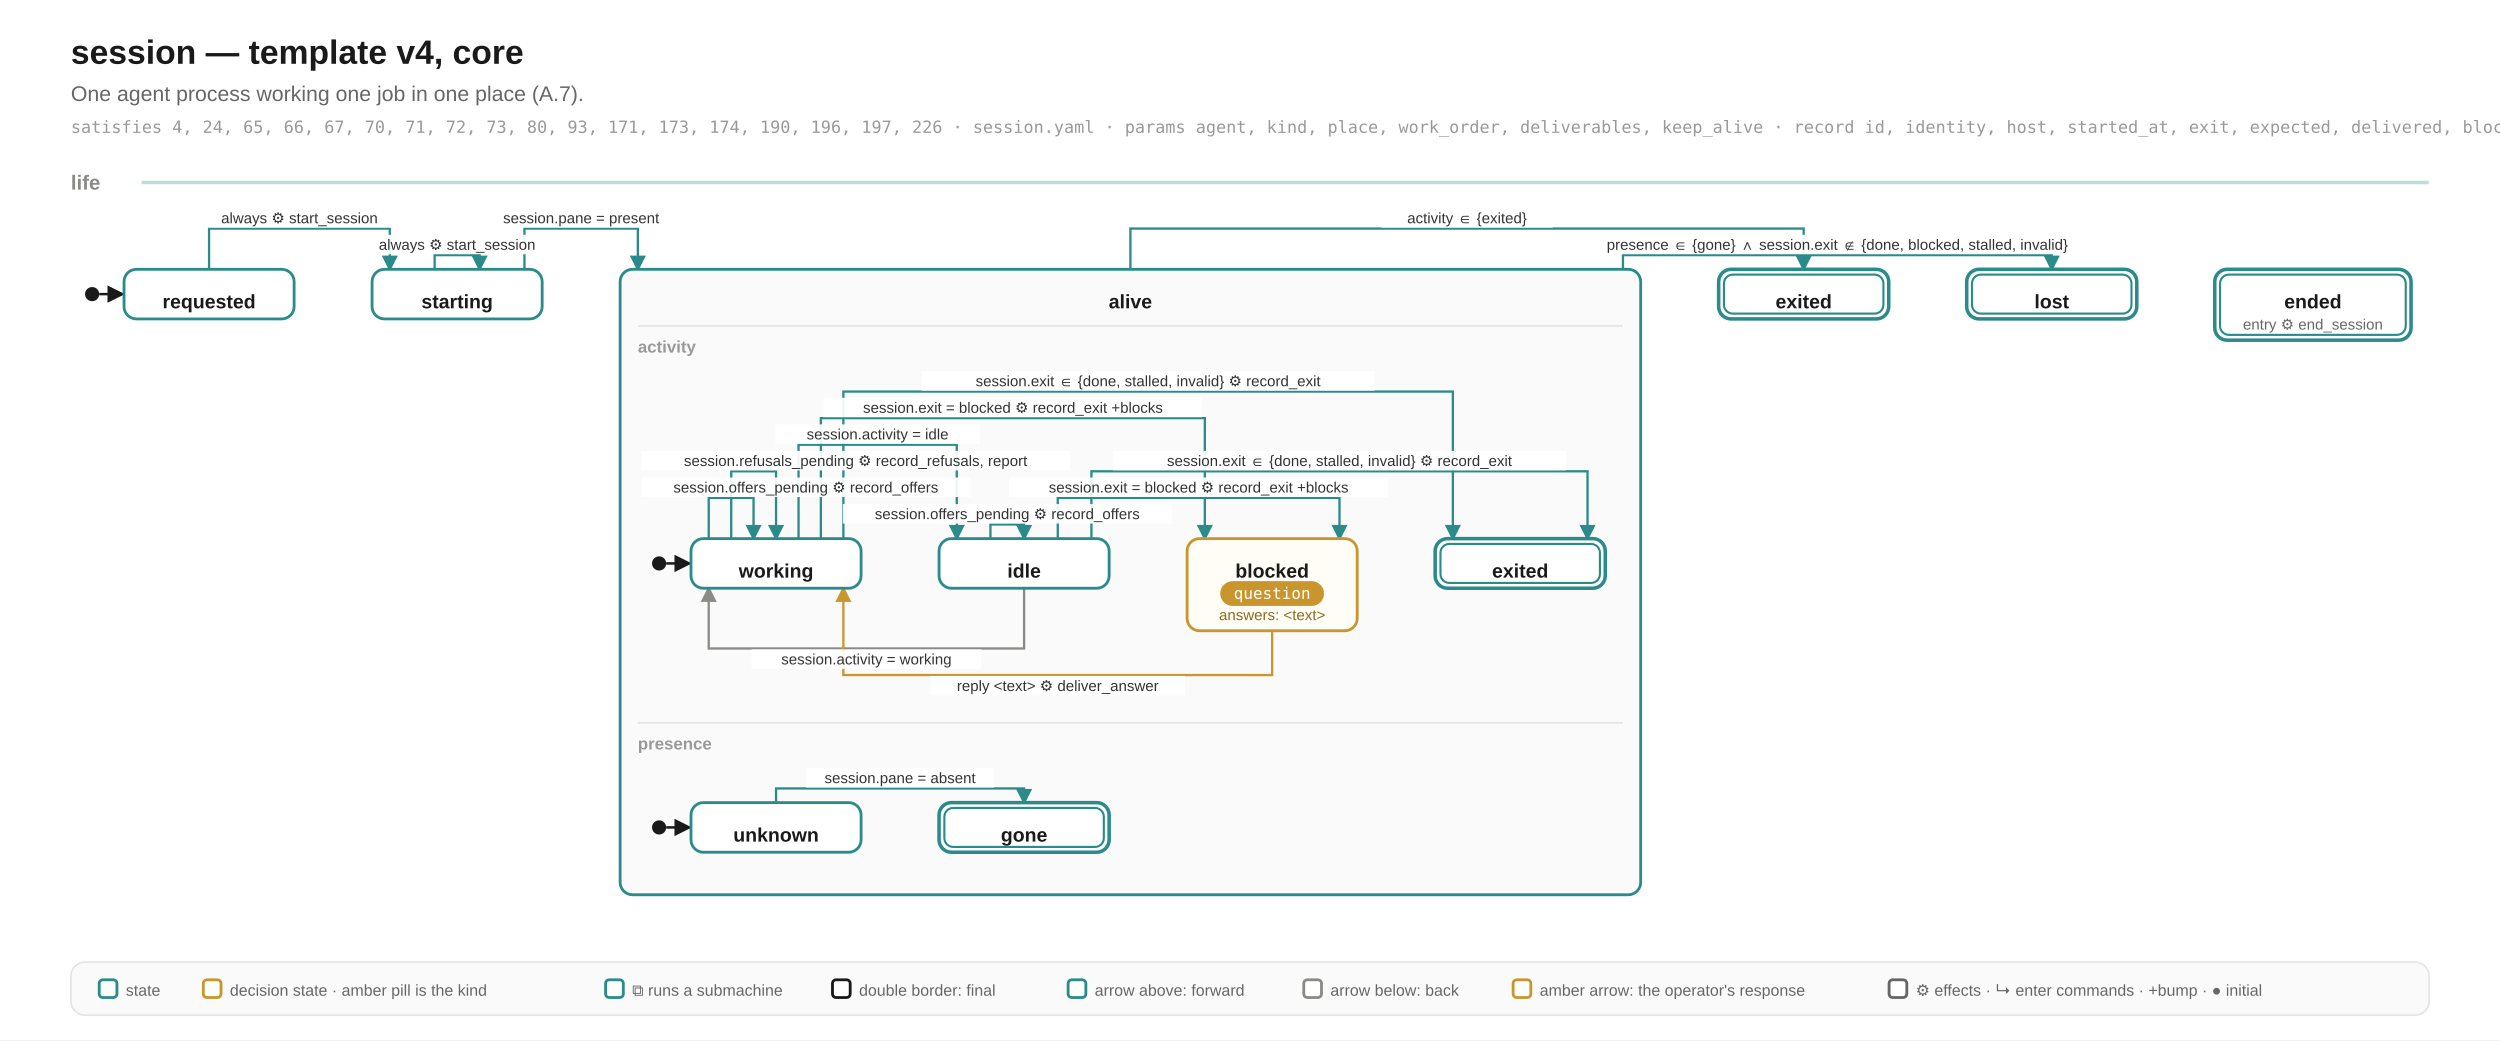
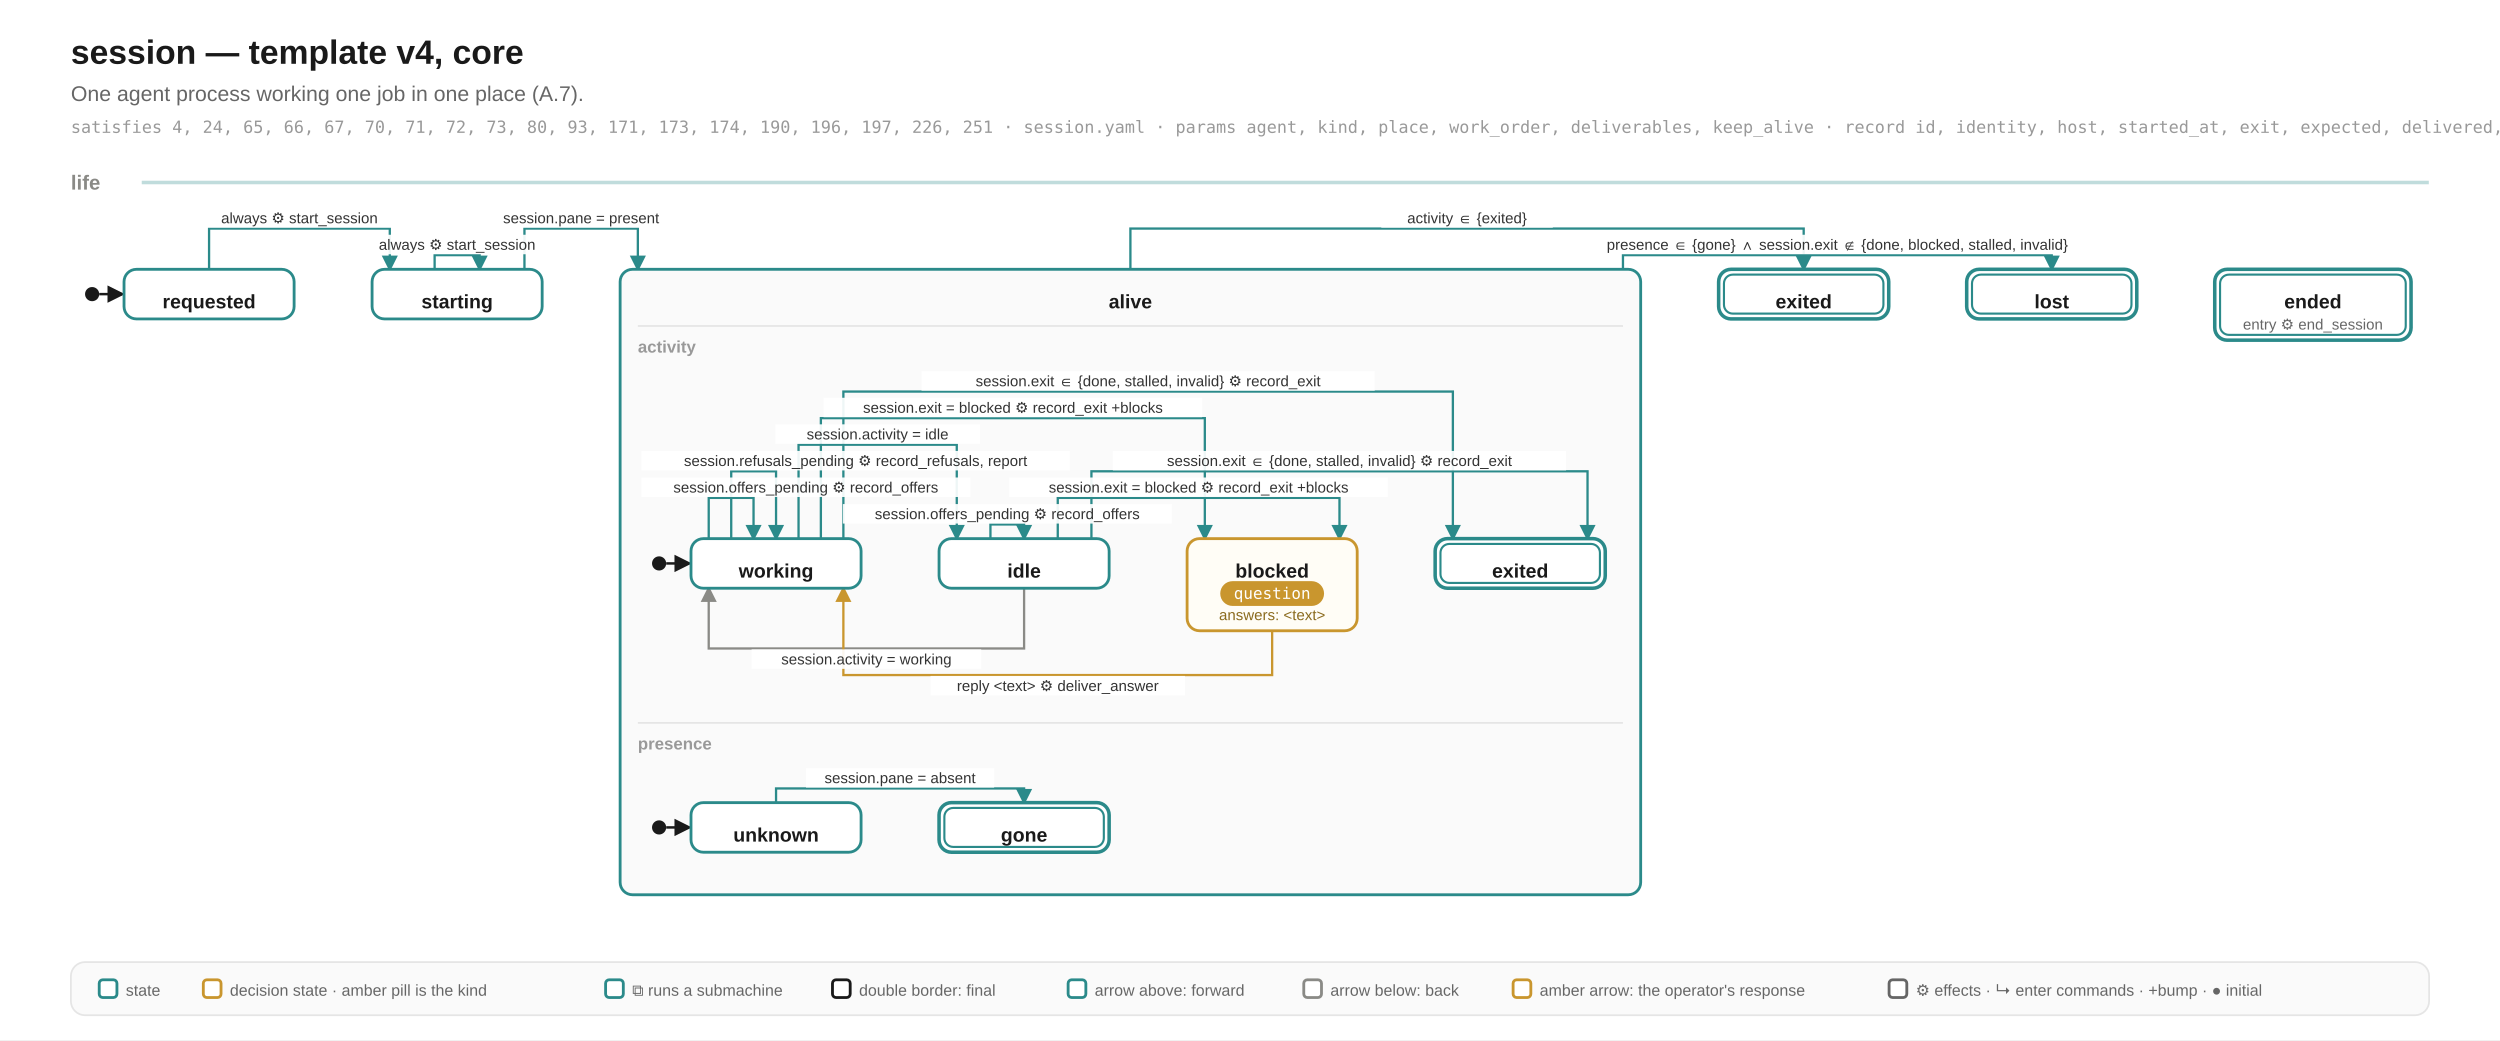
<svg xmlns="http://www.w3.org/2000/svg" width="1411" height="587" viewBox="0 0 1411 587" font-family="-apple-system, 'Helvetica Neue', Arial, sans-serif">
  <defs>
    <marker id="mB" viewBox="0 0 10 10" refX="8.5" refY="5" markerWidth="7" markerHeight="7" orient="auto-start-reverse">
      <path d="M0 0L10 5L0 10z" fill="#4a7fb5" />
    </marker>
    <marker id="mT" viewBox="0 0 10 10" refX="8.5" refY="5" markerWidth="7" markerHeight="7" orient="auto-start-reverse">
      <path d="M0 0L10 5L0 10z" fill="#2b8a8a" />
    </marker>
    <marker id="mG" viewBox="0 0 10 10" refX="8.5" refY="5" markerWidth="7" markerHeight="7" orient="auto-start-reverse">
      <path d="M0 0L10 5L0 10z" fill="#8a8a86" />
    </marker>
    <marker id="mA" viewBox="0 0 10 10" refX="8.5" refY="5" markerWidth="7" markerHeight="7" orient="auto-start-reverse">
      <path d="M0 0L10 5L0 10z" fill="#c9962e" />
    </marker>
    <marker id="mI" viewBox="0 0 10 10" refX="8.5" refY="5" markerWidth="7" markerHeight="7" orient="auto-start-reverse">
      <path d="M0 0L10 5L0 10z" fill="#1a1a1a" />
    </marker>
  </defs>
  <rect width="1411" height="587" fill="#fff" />
  <text x="40" y="36" font-size="19" font-weight="700" fill="#1a1a1a">session — template v4, core</text>
  <text x="40" y="57" font-size="12" fill="#666">One agent process working one job in one place (A.7).</text>
-   <text x="40" y="75" font-size="9.5" font-family="monospace" fill="#999">satisfies 4, 24, 65, 66, 67, 70, 71, 72, 73, 80, 93, 171, 173, 174, 190, 196, 197, 226 · session.yaml · params agent, kind, place, work_order, deliverables, keep_alive · record id, identity, host, started_at, exit, expected, delivered, blocks</text>
+   <text x="40" y="75" font-size="9.5" font-family="monospace" fill="#999">satisfies 4, 24, 65, 66, 67, 70, 71, 72, 73, 80, 93, 171, 173, 174, 190, 196, 197, 226, 251 · session.yaml · params agent, kind, place, work_order, deliverables, keep_alive · record id, identity, host, started_at, exit, expected, delivered, blocks</text>
  <text x="40" y="107" font-size="11.5" font-weight="700" fill="#8a8a86">life</text>
  <line x1="80" y1="103" x2="1370.825" y2="103" stroke="#2b8a8a" stroke-width="2" opacity="0.3" />
  <circle cx="52.0" cy="166.0" r="4" fill="#1a1a1a" />
  <line x1="56.0" y1="166.0" x2="69.0" y2="166.0" stroke="#1a1a1a" stroke-width="1.4" marker-end="url(#mI)" />
  <path d="M118.0,152.0 V129.0 H220.0 V152.0" fill="none" stroke="#2b8a8a" stroke-width="1.3" marker-end="url(#mT)" />
  <path d="M296.0,152.0 V129.0 H360.0 V152.0" fill="none" stroke="#2b8a8a" stroke-width="1.3" marker-end="url(#mT)" />
  <path d="M245.3,152.0 V144.0 H270.7 V152.0" fill="none" stroke="#2b8a8a" stroke-width="1.3" marker-end="url(#mT)" />
  <path d="M638.0,152.0 V129.0 H1018.0 V152.0" fill="none" stroke="#2b8a8a" stroke-width="1.3" marker-end="url(#mT)" />
  <path d="M916.0,152.0 V144.0 H1158.0 V152.0" fill="none" stroke="#2b8a8a" stroke-width="1.3" marker-end="url(#mT)" />
  <rect x="70.0" y="152.0" width="96.0" height="28.0" rx="7" fill="#fff" stroke="#2b8a8a" stroke-width="1.6" />
  <text x="118.0" y="174.0" font-size="11" fill="#1a1a1a" text-anchor="middle" font-weight="700">requested</text>
  <rect x="210.0" y="152.0" width="96.0" height="28.0" rx="7" fill="#fff" stroke="#2b8a8a" stroke-width="1.6" />
  <text x="258.0" y="174.0" font-size="11" fill="#1a1a1a" text-anchor="middle" font-weight="700">starting</text>
  <rect x="350.0" y="152.0" width="576.0" height="353.0" rx="7" fill="#fafafa" stroke="#2b8a8a" stroke-width="1.6" />
  <text x="638.0" y="174.0" font-size="11" fill="#1a1a1a" text-anchor="middle" font-weight="700">alive</text>
  <line x1="360.0" y1="184.0" x2="916.0" y2="184.0" stroke="#e5e5e5" />
  <text x="360" y="199" font-size="9.5" font-weight="700" fill="#999">activity</text>
  <circle cx="372.0" cy="318.0" r="4" fill="#1a1a1a" />
  <line x1="376.0" y1="318.0" x2="389.0" y2="318.0" stroke="#1a1a1a" stroke-width="1.4" marker-end="url(#mI)" />
  <path d="M400.0,304.0 V281.0 H425.3 V304.0" fill="none" stroke="#2b8a8a" stroke-width="1.3" marker-end="url(#mT)" />
  <path d="M412.7,304.0 V266.0 H438.0 V304.0" fill="none" stroke="#2b8a8a" stroke-width="1.3" marker-end="url(#mT)" />
  <path d="M463.3,304.0 V236.0 H680.0 V304.0" fill="none" stroke="#2b8a8a" stroke-width="1.3" marker-end="url(#mT)" />
  <path d="M476.0,304.0 V221.0 H820.0 V304.0" fill="none" stroke="#2b8a8a" stroke-width="1.3" marker-end="url(#mT)" />
  <path d="M450.7,304.0 V251.0 H540.0 V304.0" fill="none" stroke="#2b8a8a" stroke-width="1.3" marker-end="url(#mT)" />
  <path d="M578.0,332.0 V366.0 H400.0 V332.0" fill="none" stroke="#8a8a86" stroke-width="1.3" marker-end="url(#mG)" />
  <path d="M559.0,304.0 V296.0 H578.0 V304.0" fill="none" stroke="#2b8a8a" stroke-width="1.3" marker-end="url(#mT)" />
  <path d="M597.0,304.0 V281.0 H756.0 V304.0" fill="none" stroke="#2b8a8a" stroke-width="1.3" marker-end="url(#mT)" />
  <path d="M616.0,304.0 V266.0 H896.0 V304.0" fill="none" stroke="#2b8a8a" stroke-width="1.3" marker-end="url(#mT)" />
  <path d="M718.0,356.0 V381.0 H476.0 V332.0" fill="none" stroke="#c9962e" stroke-width="1.3" marker-end="url(#mA)" />
  <rect x="390.0" y="304.0" width="96.0" height="28.0" rx="7" fill="#fff" stroke="#2b8a8a" stroke-width="1.6" />
  <text x="438.0" y="326.0" font-size="11" fill="#1a1a1a" text-anchor="middle" font-weight="700">working</text>
  <rect x="530.0" y="304.0" width="96.0" height="28.0" rx="7" fill="#fff" stroke="#2b8a8a" stroke-width="1.6" />
  <text x="578.0" y="326.0" font-size="11" fill="#1a1a1a" text-anchor="middle" font-weight="700">idle</text>
  <rect x="670.0" y="304.0" width="96.0" height="52.0" rx="7" fill="#fffdf6" stroke="#c9962e" stroke-width="1.6" />
  <text x="718.0" y="326.0" font-size="11" fill="#1a1a1a" text-anchor="middle" font-weight="700">blocked</text>
  <rect x="688.7" y="328.0" width="58.6" height="14" rx="7" fill="#c9962e" />
  <text x="718.0" y="338.0" font-size="9" font-family="monospace" fill="#fff" text-anchor="middle">question</text>
  <text x="718.0" y="350.0" font-size="8.5" fill="#8a6a1d" text-anchor="middle">answers: &lt;text&gt;</text>
  <rect x="810.0" y="304.0" width="96.0" height="28.0" rx="7" fill="#fff" stroke="#2b8a8a" stroke-width="2" />
  <rect x="813.0" y="307.0" width="90.0" height="22.0" rx="5" fill="none" stroke="#2b8a8a" stroke-width="1.2" />
  <text x="858.0" y="326.0" font-size="11" fill="#1a1a1a" text-anchor="middle" font-weight="700">exited</text>
  <rect x="362.0" y="269.5" width="185.7" height="11" fill="#fff" opacity="0.92" />
  <text x="454.8" y="278.0" font-size="8.5" fill="#333" text-anchor="middle">session.offers_pending ⚙ record_offers</text>
  <rect x="362.0" y="254.5" width="241.8" height="11" fill="#fff" opacity="0.92" />
  <text x="482.9" y="263.0" font-size="8.5" fill="#333" text-anchor="middle">session.refusals_pending ⚙ record_refusals, report</text>
  <rect x="464.8" y="224.5" width="213.7" height="11" fill="#fff" opacity="0.92" />
  <text x="571.7" y="233.0" font-size="8.5" fill="#333" text-anchor="middle">session.exit = blocked ⚙ record_exit +blocks</text>
  <rect x="520.1" y="209.5" width="255.8" height="11" fill="#fff" opacity="0.92" />
  <text x="648.0" y="218.0" font-size="8.5" fill="#333" text-anchor="middle">session.exit ∈ {done, stalled, invalid} ⚙ record_exit</text>
  <rect x="437.6" y="239.5" width="115.5" height="11" fill="#fff" opacity="0.92" />
  <text x="495.3" y="248.0" font-size="8.5" fill="#333" text-anchor="middle">session.activity = idle</text>
  <rect x="424.2" y="366.5" width="129.6" height="11" fill="#fff" opacity="0.92" />
  <text x="489.0" y="375.0" font-size="8.5" fill="#333" text-anchor="middle">session.activity = working</text>
  <rect x="475.7" y="284.5" width="185.7" height="11" fill="#fff" opacity="0.92" />
  <text x="568.5" y="293.0" font-size="8.5" fill="#333" text-anchor="middle">session.offers_pending ⚙ record_offers</text>
  <rect x="569.6" y="269.5" width="213.7" height="11" fill="#fff" opacity="0.92" />
  <text x="676.5" y="278.0" font-size="8.5" fill="#333" text-anchor="middle">session.exit = blocked ⚙ record_exit +blocks</text>
  <rect x="628.1" y="254.5" width="255.8" height="11" fill="#fff" opacity="0.92" />
  <text x="756.0" y="263.0" font-size="8.5" fill="#333" text-anchor="middle">session.exit ∈ {done, stalled, invalid} ⚙ record_exit</text>
  <rect x="525.2" y="381.5" width="143.6" height="11" fill="#fff" opacity="0.92" />
  <text x="597.0" y="390.0" font-size="8.5" fill="#333" text-anchor="middle">reply &lt;text&gt; ⚙ deliver_answer</text>
  <line x1="360.0" y1="408.0" x2="916.0" y2="408.0" stroke="#e5e5e5" />
  <text x="360" y="423" font-size="9.5" font-weight="700" fill="#999">presence</text>
  <circle cx="372.0" cy="467.0" r="4" fill="#1a1a1a" />
  <line x1="376.0" y1="467.0" x2="389.0" y2="467.0" stroke="#1a1a1a" stroke-width="1.4" marker-end="url(#mI)" />
  <path d="M438.0,453.0 V445.0 H578.0 V453.0" fill="none" stroke="#2b8a8a" stroke-width="1.3" marker-end="url(#mT)" />
  <rect x="390.0" y="453.0" width="96.0" height="28.0" rx="7" fill="#fff" stroke="#2b8a8a" stroke-width="1.6" />
  <text x="438.0" y="475.0" font-size="11" fill="#1a1a1a" text-anchor="middle" font-weight="700">unknown</text>
  <rect x="530.0" y="453.0" width="96.0" height="28.0" rx="7" fill="#fff" stroke="#2b8a8a" stroke-width="2" />
  <rect x="533.0" y="456.0" width="90.0" height="22.0" rx="5" fill="none" stroke="#2b8a8a" stroke-width="1.2" />
  <text x="578.0" y="475.0" font-size="11" fill="#1a1a1a" text-anchor="middle" font-weight="700">gone</text>
  <rect x="454.9" y="433.5" width="106.2" height="11" fill="#fff" opacity="0.92" />
  <text x="508.0" y="442.0" font-size="8.5" fill="#333" text-anchor="middle">session.pane = absent</text>
  <rect x="970.0" y="152.0" width="96.0" height="28.0" rx="7" fill="#fff" stroke="#2b8a8a" stroke-width="2" />
  <rect x="973.0" y="155.0" width="90.0" height="22.0" rx="5" fill="none" stroke="#2b8a8a" stroke-width="1.2" />
  <text x="1018.0" y="174.0" font-size="11" fill="#1a1a1a" text-anchor="middle" font-weight="700">exited</text>
  <rect x="1110.0" y="152.0" width="96.0" height="28.0" rx="7" fill="#fff" stroke="#2b8a8a" stroke-width="2" />
  <rect x="1113.0" y="155.0" width="90.0" height="22.0" rx="5" fill="none" stroke="#2b8a8a" stroke-width="1.2" />
  <text x="1158.0" y="174.0" font-size="11" fill="#1a1a1a" text-anchor="middle" font-weight="700">lost</text>
  <rect x="1250.0" y="152.0" width="110.8" height="40.0" rx="7" fill="#fff" stroke="#2b8a8a" stroke-width="2" />
  <rect x="1253.0" y="155.0" width="104.8" height="34.0" rx="5" fill="none" stroke="#2b8a8a" stroke-width="1.2" />
  <text x="1305.4" y="174.0" font-size="11" fill="#1a1a1a" text-anchor="middle" font-weight="700">ended</text>
  <text x="1305.4" y="186.0" font-size="8.5" fill="#666" text-anchor="middle">entry ⚙ end_session</text>
  <rect x="113.6" y="117.5" width="110.9" height="11" fill="#fff" opacity="0.92" />
  <text x="169.0" y="126.0" font-size="8.5" fill="#333" text-anchor="middle">always ⚙ start_session</text>
  <rect x="272.6" y="117.5" width="110.9" height="11" fill="#fff" opacity="0.92" />
  <text x="328.0" y="126.0" font-size="8.5" fill="#333" text-anchor="middle">session.pane = present</text>
  <rect x="202.6" y="132.5" width="110.9" height="11" fill="#fff" opacity="0.92" />
  <text x="258.0" y="141.0" font-size="8.5" fill="#333" text-anchor="middle">always ⚙ start_session</text>
  <rect x="779.6" y="117.5" width="96.8" height="11" fill="#fff" opacity="0.92" />
  <text x="828.0" y="126.0" font-size="8.5" fill="#333" text-anchor="middle">activity ∈ {exited}</text>
  <rect x="874.0" y="132.5" width="325.9" height="11" fill="#fff" opacity="0.92" />
  <text x="1037.0" y="141.0" font-size="8.5" fill="#333" text-anchor="middle">presence ∈ {gone} ∧ session.exit ∉ {done, blocked, stalled, invalid}</text>
  <rect x="40" y="543" width="1331" height="30" rx="8" fill="#fafafa" stroke="#e5e5e5" />
  <rect x="56" y="553" width="10" height="10" rx="2" fill="#fff" stroke="#2b8a8a" stroke-width="1.6" />
  <text x="71" y="562" font-size="9" fill="#666">state</text>
  <rect x="114.75" y="553" width="10" height="10" rx="2" fill="#fff" stroke="#c9962e" stroke-width="1.6" />
  <text x="129.75" y="562" font-size="9" fill="#666">decision state · amber pill is the kind</text>
  <rect x="341.8" y="553" width="10" height="10" rx="2" fill="#fff" stroke="#2b8a8a" stroke-width="1.6" />
  <text x="356.8" y="562" font-size="9" fill="#666">⧉ runs a submachine</text>
  <rect x="469.85" y="553" width="10" height="10" rx="2" fill="#fff" stroke="#1a1a1a" stroke-width="1.6" />
  <text x="484.85" y="562" font-size="9" fill="#666">double border: final</text>
  <rect x="602.85" y="553" width="10" height="10" rx="2" fill="#fff" stroke="#2b8a8a" stroke-width="1.6" />
  <text x="617.85" y="562" font-size="9" fill="#666">arrow above: forward</text>
  <rect x="735.85" y="553" width="10" height="10" rx="2" fill="#fff" stroke="#8a8a86" stroke-width="1.6" />
  <text x="750.85" y="562" font-size="9" fill="#666">arrow below: back</text>
  <rect x="854.0" y="553" width="10" height="10" rx="2" fill="#fff" stroke="#c9962e" stroke-width="1.6" />
  <text x="869.0" y="562" font-size="9" fill="#666">amber arrow: the operator's response</text>
  <rect x="1066.2" y="553" width="10" height="10" rx="2" fill="#fff" stroke="#666" stroke-width="1.6" />
  <text x="1081.2" y="562" font-size="9" fill="#666">⚙ effects · ↳ enter commands · +bump · ● initial</text>
</svg>
